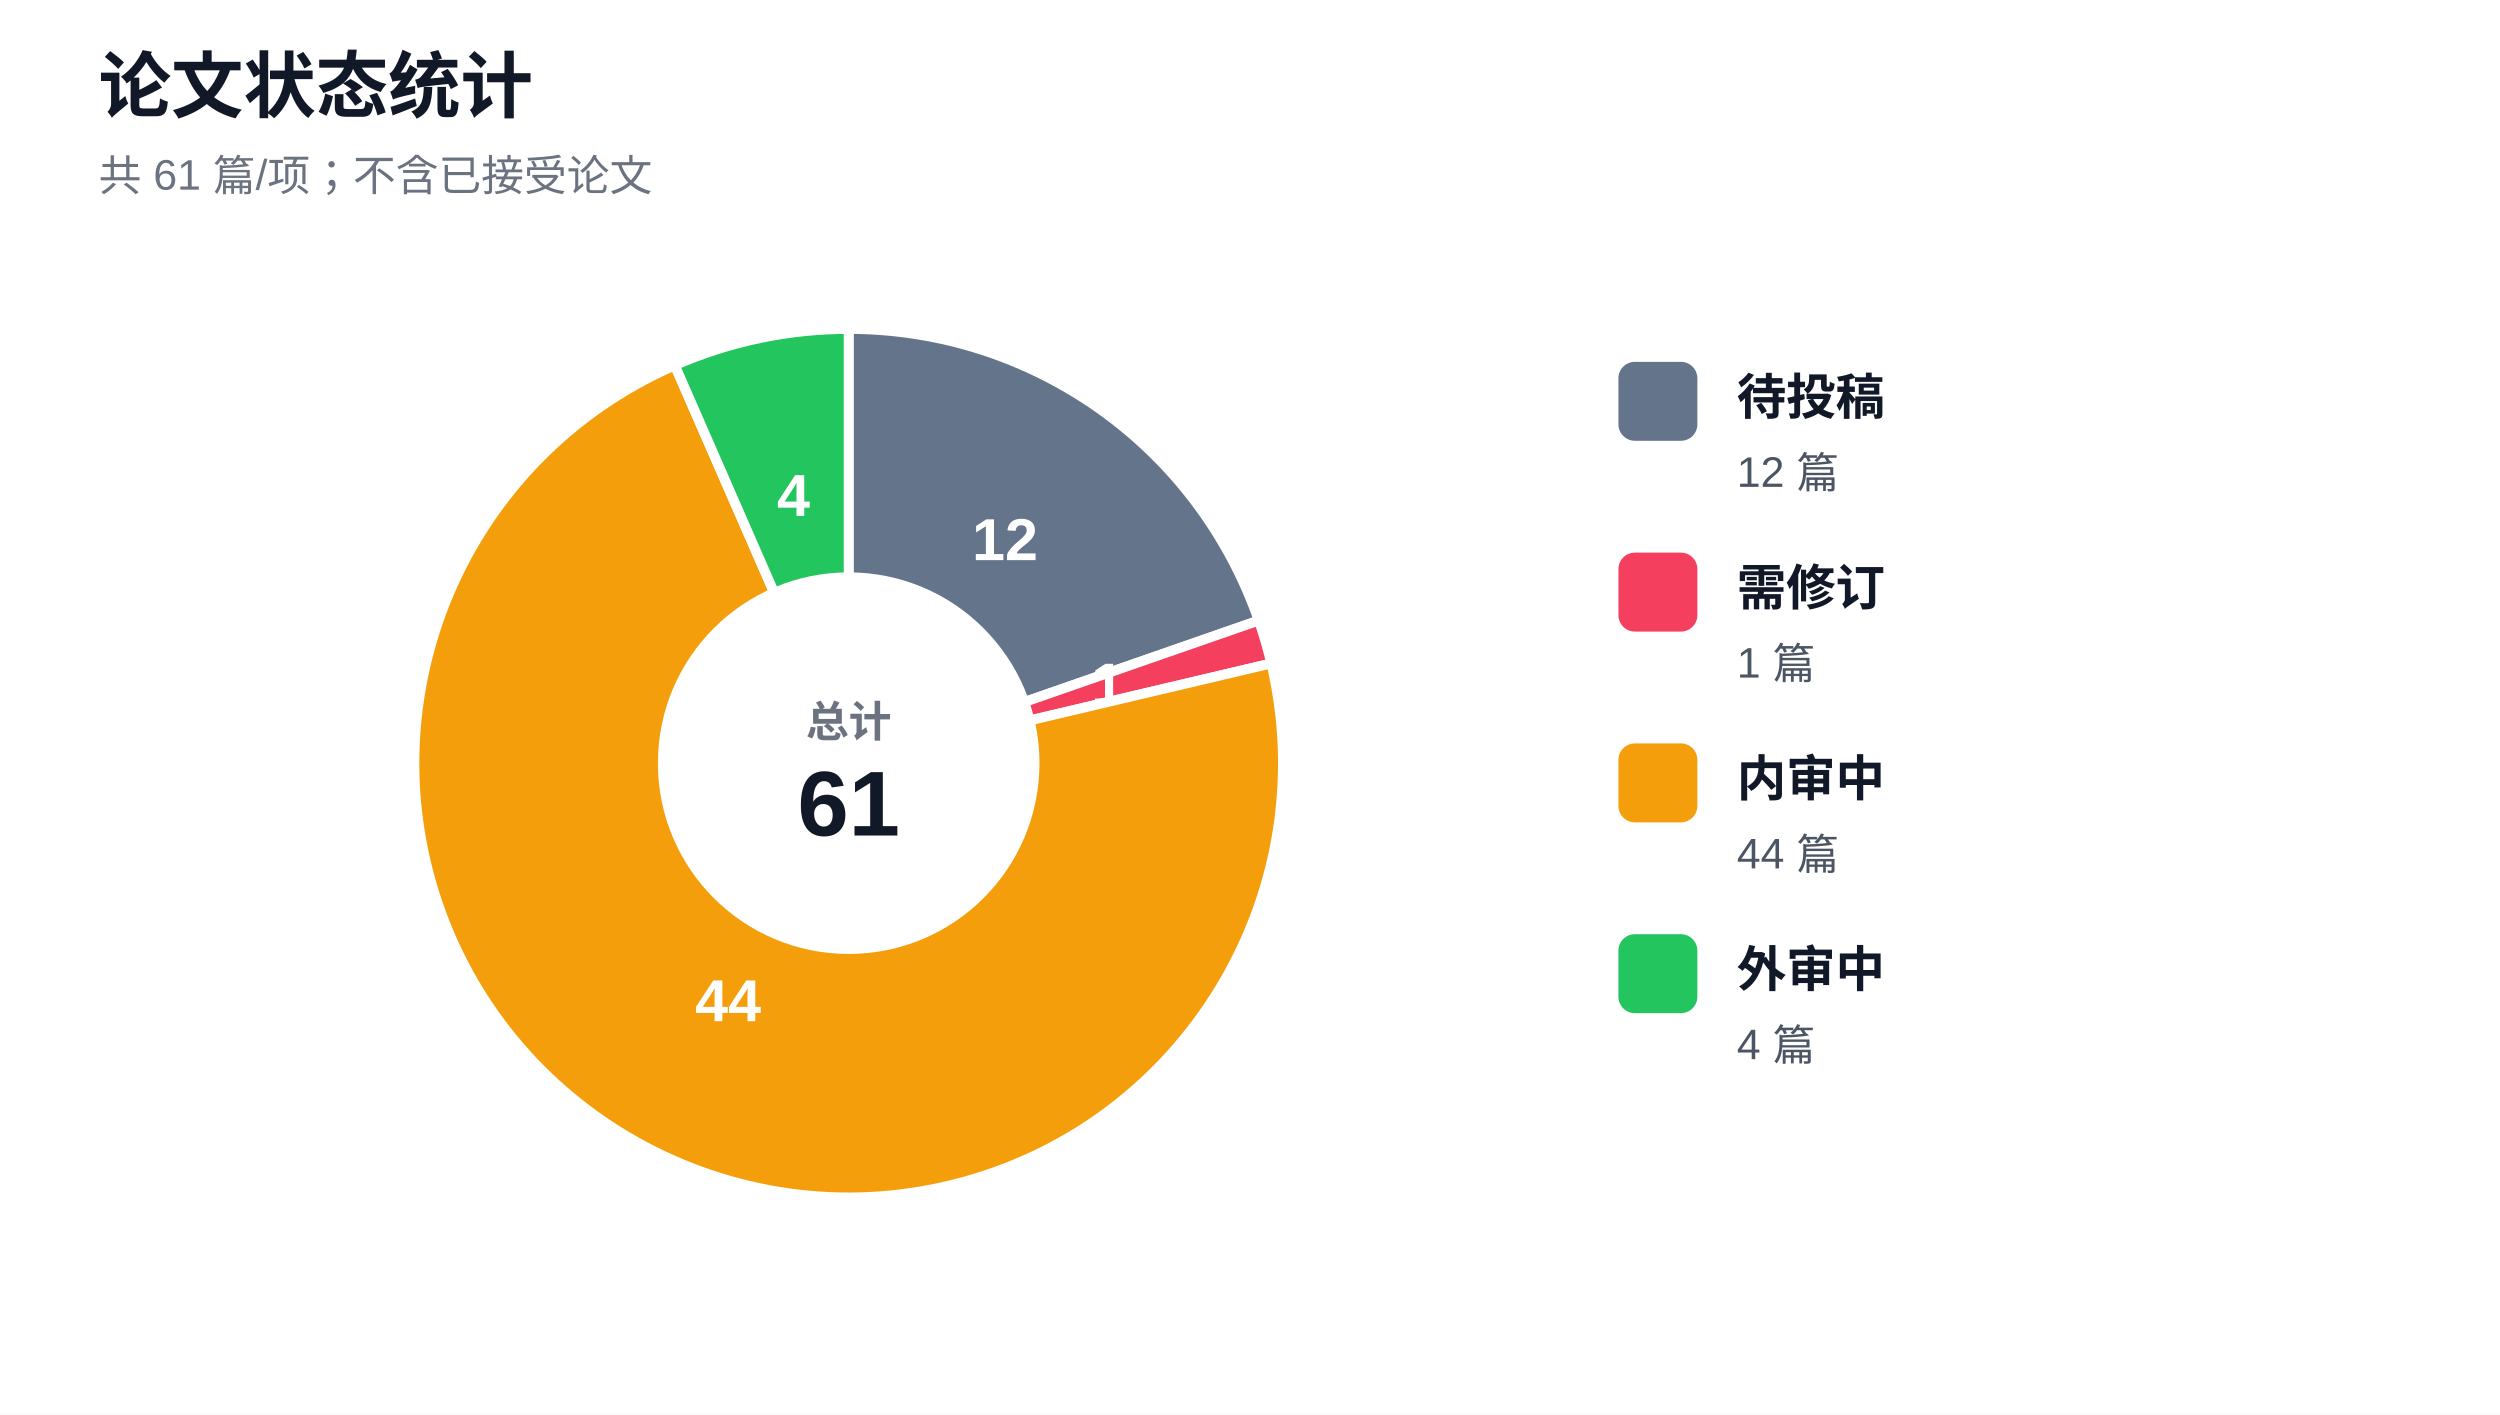
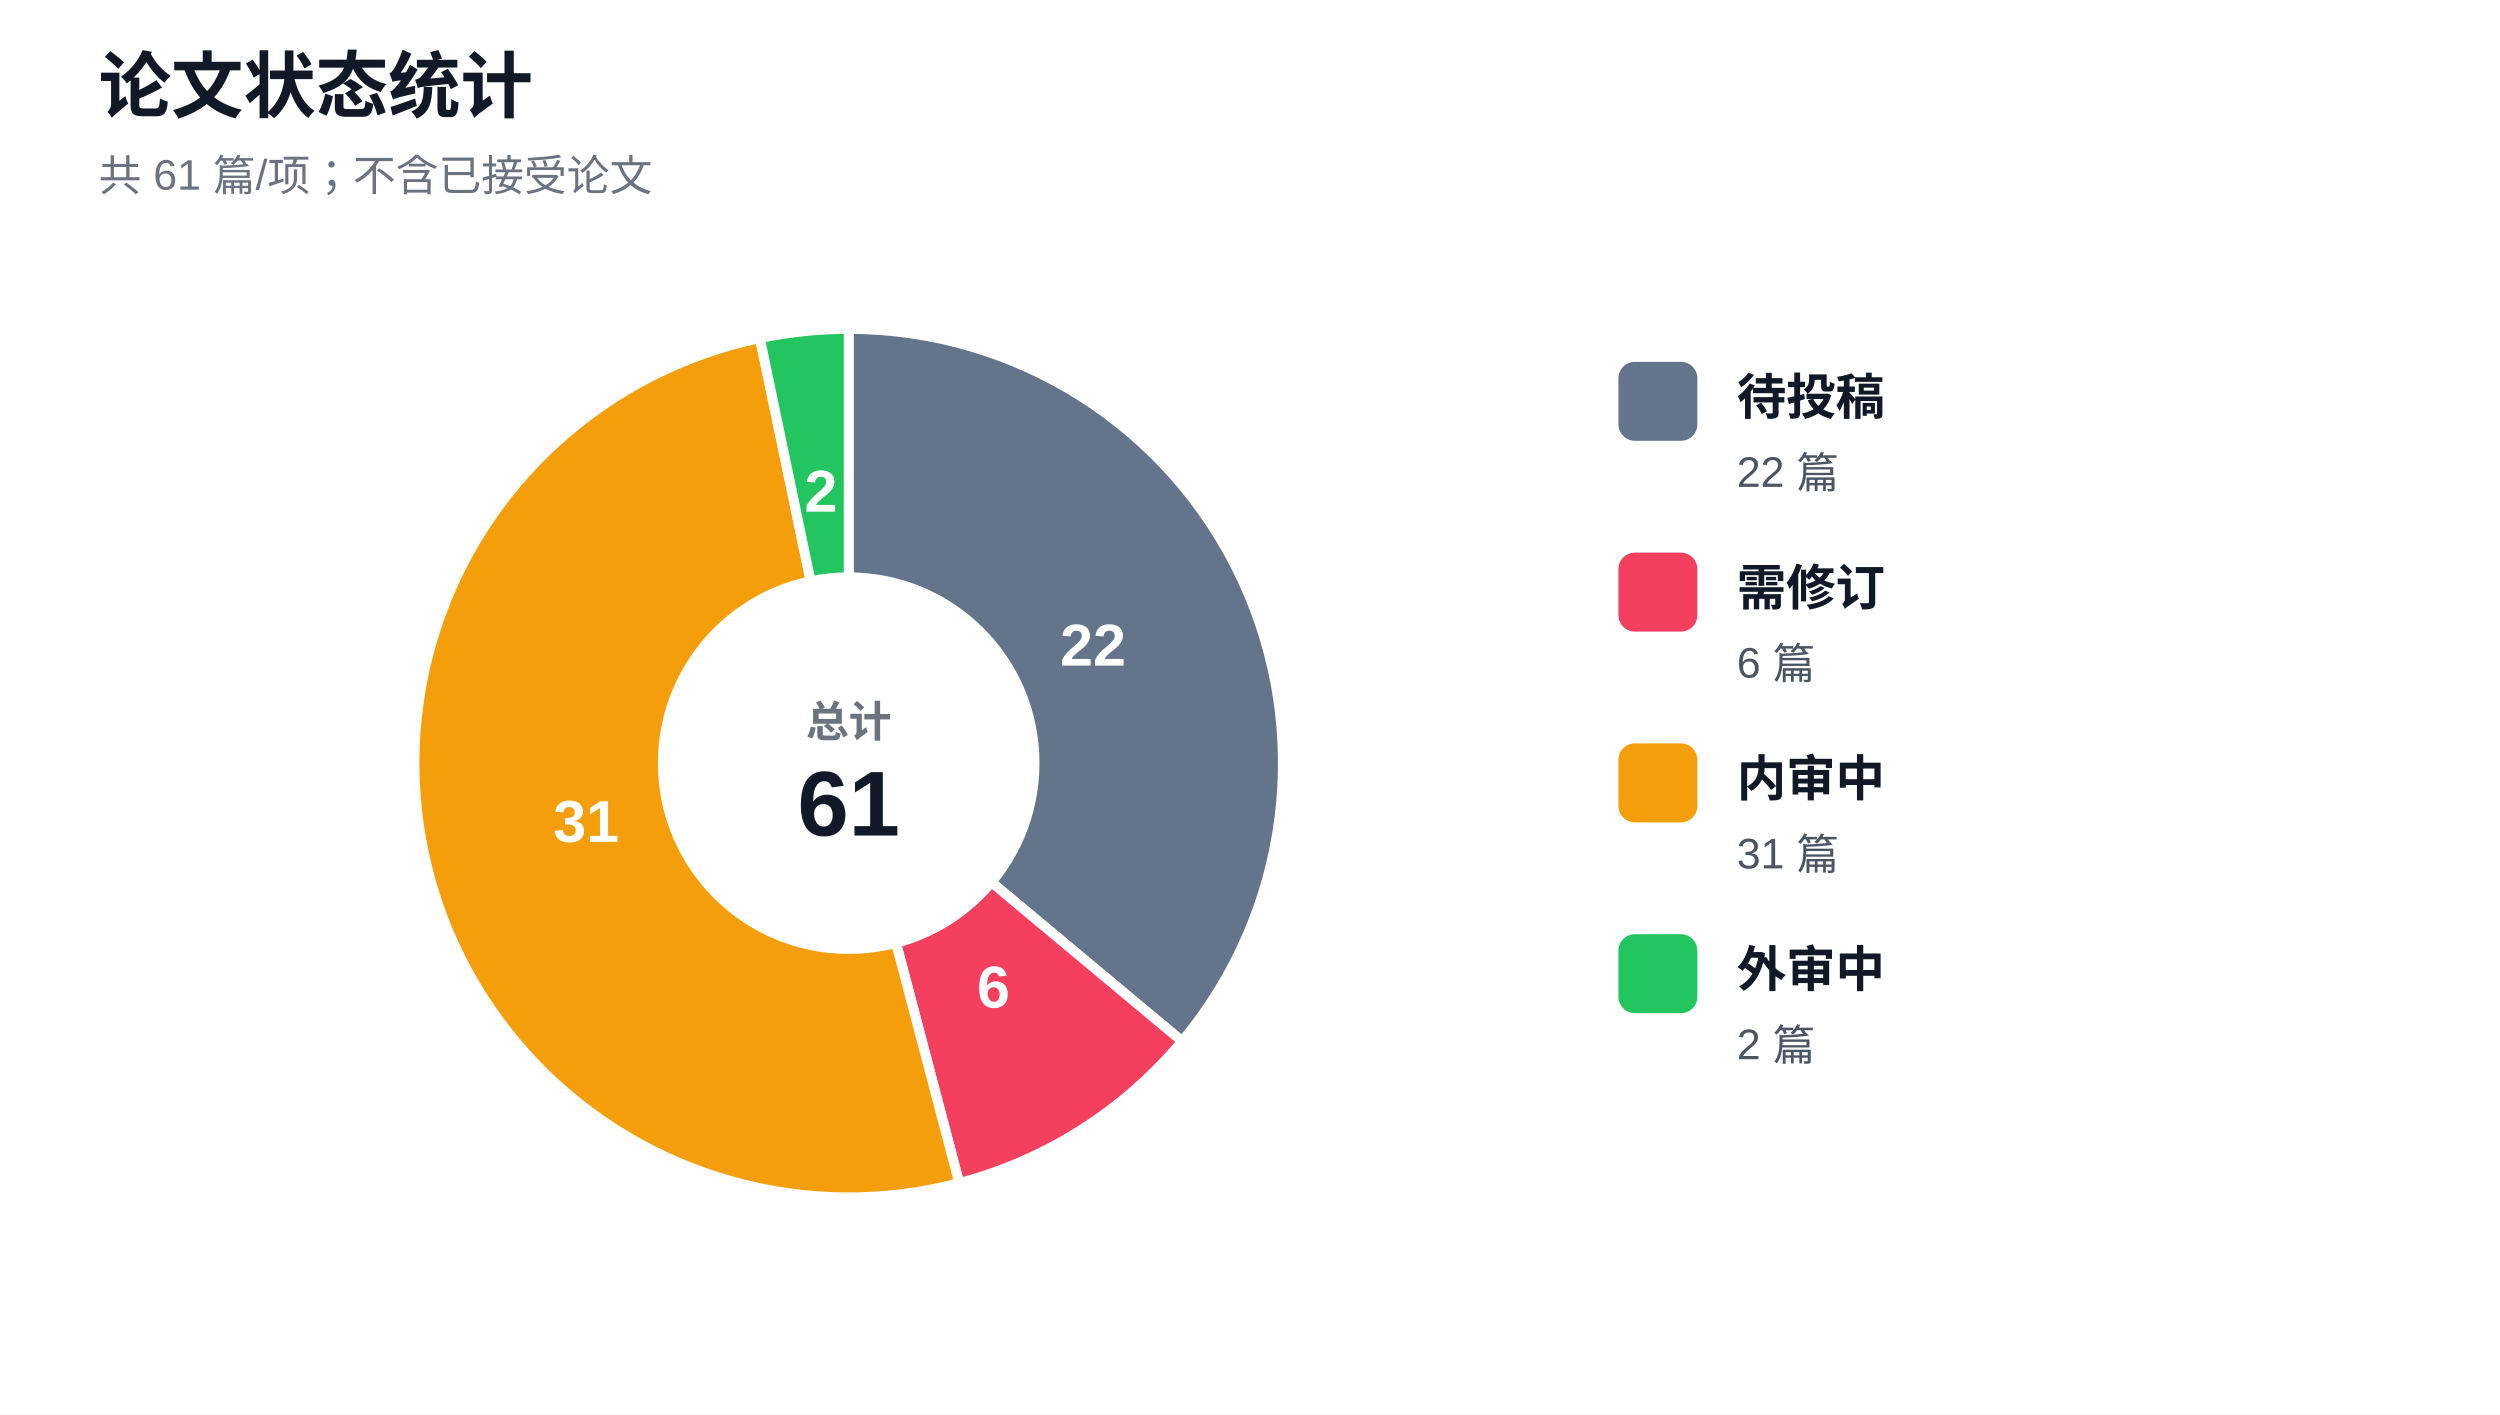
<svg xmlns="http://www.w3.org/2000/svg" width="760" height="430" viewBox="0 0 760 430" role="img" aria-labelledby="title desc">
  <rect width="760" height="430" fill="#ffffff" />
  <text x="30" y="34" fill="#111827" font-family="Arial, Microsoft YaHei, sans-serif" font-size="22" font-weight="700">论文状态统计</text>
  <text x="30" y="58" fill="#6b7280" font-family="Arial, Microsoft YaHei, sans-serif" font-size="13">共 61 篇/项；不含已接受论文</text>
  <g font-family="Arial, Microsoft YaHei, sans-serif">
-     <path d="M 258 232 L 258 100 A 132 132 0 0 1 382.673 188.632 Z" fill="#64748b" stroke="#ffffff" stroke-width="3" />
-     <text x="305.513" y="165.168" fill="#ffffff" font-size="18" font-weight="800" text-anchor="middle" dominant-baseline="middle">12</text>
-     <path d="M 258 232 L 382.673 188.632 A 132 132 0 0 1 386.471 201.681 Z" fill="#f43f5e" stroke="#ffffff" stroke-width="3" />
-     <text x="336.732" y="209.082" fill="#ffffff" font-size="18" font-weight="800" text-anchor="middle" dominant-baseline="middle">1</text>
-     <path d="M 258 232 L 386.471 201.681 A 132 132 0 1 1 205.14 111.046 Z" fill="#f59e0b" stroke="#ffffff" stroke-width="3" />
-     <text x="221.338" y="305.348" fill="#ffffff" font-size="18" font-weight="800" text-anchor="middle" dominant-baseline="middle">44</text>
-     <path d="M 258 232 L 205.14 111.046 A 132 132 0 0 1 258 100 Z" fill="#22c55e" stroke="#ffffff" stroke-width="3" />
-     <text x="241.227" y="151.734" fill="#ffffff" font-size="18" font-weight="800" text-anchor="middle" dominant-baseline="middle">4</text>
+     <path d="M 258 232 L 258 100 A 132 132 0 0 1 359.36 316.558 Z" fill="#64748b" stroke="#ffffff" stroke-width="3" />
+     <text x="332.268" y="197.239" fill="#ffffff" font-size="18" font-weight="800" text-anchor="middle" dominant-baseline="middle">22</text>
+     <path d="M 258 232 L 359.36 316.558 A 132 132 0 0 1 291.617 359.648 Z" fill="#f43f5e" stroke="#ffffff" stroke-width="3" />
+     <text x="302.009" y="301.19" fill="#ffffff" font-size="18" font-weight="800" text-anchor="middle" dominant-baseline="middle">6</text>
+     <path d="M 258 232 L 291.617 359.648 A 132 132 0 1 1 230.999 102.791 Z" fill="#f59e0b" stroke="#ffffff" stroke-width="3" />
+     <text x="178.192" y="250.834" fill="#ffffff" font-size="18" font-weight="800" text-anchor="middle" dominant-baseline="middle">31</text>
+     <path d="M 258 232 L 230.999 102.791 A 132 132 0 0 1 258 100 Z" fill="#22c55e" stroke="#ffffff" stroke-width="3" />
+     <text x="249.569" y="150.435" fill="#ffffff" font-size="18" font-weight="800" text-anchor="middle" dominant-baseline="middle">2</text>
    <circle cx="258" cy="232" r="58" fill="#ffffff" />
    <text x="258" y="224" fill="#6b7280" font-size="13" font-weight="700" text-anchor="middle">总计</text>
    <text x="258" y="254" fill="#111827" font-size="28" font-weight="700" text-anchor="middle">61</text>
  </g>
  <g font-family="Arial, Microsoft YaHei, sans-serif">
    <rect x="492" y="110" width="24" height="24" rx="5" fill="#64748b" />
    <text x="528" y="126" fill="#111827" font-size="15" font-weight="700">待投稿</text>
-     <text x="528" y="148" fill="#4b5563" font-size="13">12 篇</text>
+     <text x="528" y="148" fill="#4b5563" font-size="13">22 篇</text>
    <rect x="492" y="168" width="24" height="24" rx="5" fill="#f43f5e" />
    <text x="528" y="184" fill="#111827" font-size="15" font-weight="700">需修订</text>
-     <text x="528" y="206" fill="#4b5563" font-size="13">1 篇</text>
+     <text x="528" y="206" fill="#4b5563" font-size="13">6 篇</text>
    <rect x="492" y="226" width="24" height="24" rx="5" fill="#f59e0b" />
    <text x="528" y="242" fill="#111827" font-size="15" font-weight="700">内审中</text>
-     <text x="528" y="264" fill="#4b5563" font-size="13">44 篇</text>
+     <text x="528" y="264" fill="#4b5563" font-size="13">31 篇</text>
    <rect x="492" y="284" width="24" height="24" rx="5" fill="#22c55e" />
    <text x="528" y="300" fill="#111827" font-size="15" font-weight="700">外审中</text>
-     <text x="528" y="322" fill="#4b5563" font-size="13">4 篇</text>
+     <text x="528" y="322" fill="#4b5563" font-size="13">2 篇</text>
  </g>
</svg>
